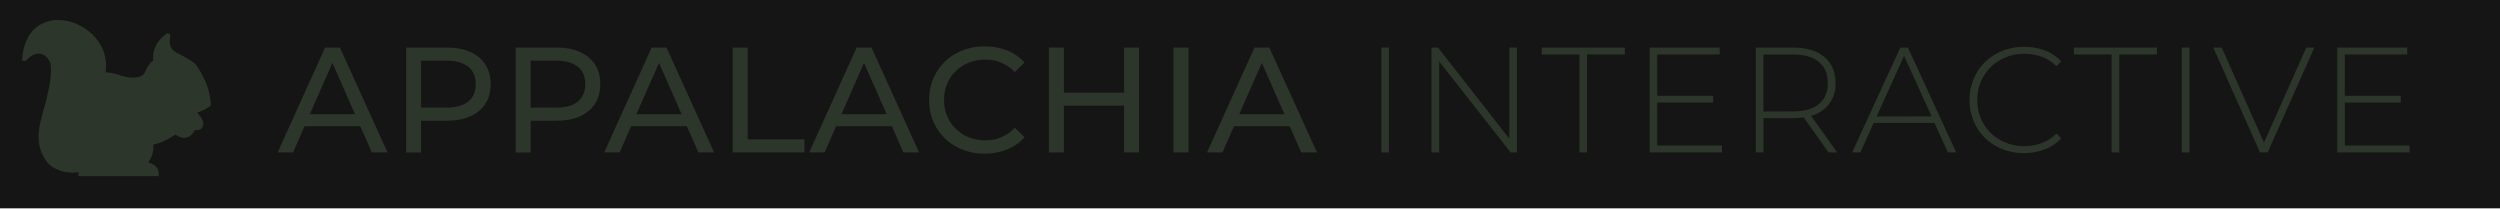
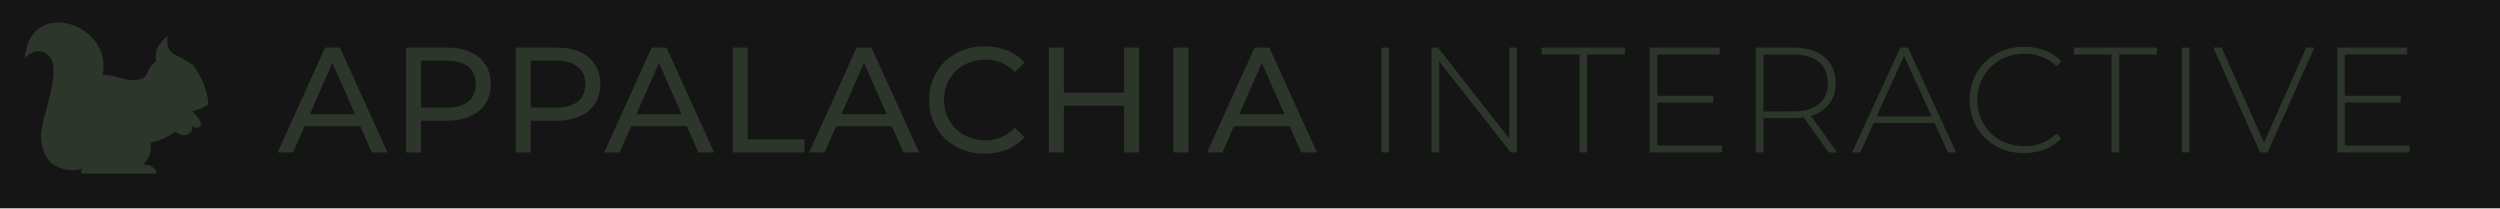
<svg xmlns="http://www.w3.org/2000/svg" width="1536" height="128" viewBox="0 0 1536 128">
  <defs>
    <style>
      .cls-1 {
        fill: #161515;
      }

      .cls-2 {
        fill: none;
      }

-       .cls-3, .cls-4 {
+       .cls-3 {
        fill: #2d362a;
-       }
- 
-       .cls-3 {
-         stroke: #2d362a;
-         stroke-miterlimit: 7.57;
-         stroke-width: 3.08px;
      }
    </style>
  </defs>
  <g id="Layer_2" data-name="Layer 2">
    <g id="Squirrel_Strip_Logo_Green" data-name="Squirrel Strip Logo Green">
      <rect id="Background" class="cls-1" width="1536" height="128" />
      <g>
        <rect id="Background-2" data-name="Background" class="cls-2" width="1536" height="128" />
        <path id="Squirrel_Filled" data-name="Squirrel Filled" class="cls-3" d="M121.53,78.49A4.46,4.46,0,0,1,118,77.37a.05.05,0,0,0-.09,0,3.55,3.55,0,0,1-.16,2.83,5.24,5.24,0,0,1-7.23,2.26l-3-1.53a0,0,0,0,0,0,0c-.17.12-1.11.84-2.54,1.74C101,85.07,97,87,92.36,87.54a0,0,0,0,0,0,.06C94.08,94.9,88.73,100.3,88,101a.05.05,0,0,0,0,.09c8,.21,8,5,8,5.54a0,0,0,0,1,0,0H49.82a0,0,0,0,1,0,0l.3-2.76s0-.07-.06-.06c-6.65,1.88-14.83.08-19.45-4.59h0C20.72,87.1,27,73.86,30,61.67c2.18-8.92,4.22-19.73,1.82-24.65-3.28-6.75-10.69-7.68-16.55-1.25,0,0-.09,0-.09,0C18.52-3,69.94,15.44,63,45.84a0,0,0,0,0,0,.06,31.5,31.5,0,0,1,11.42,2.21S85.54,51.76,90,46v0c.09-.24,2.36-6.58,5.9-8.06a.08.08,0,0,0,0-.07c-.19-.66-2.2-8.77,7.15-15.87a.05.05,0,0,1,.08.05c-.27,1-1.65,7.27,3.17,10.83h0c.23.12,11.72,6.12,12.7,7.63S127.29,51.41,128,64.1a.05.05,0,0,1,0,.05,25.73,25.73,0,0,1-9.77,4.19.05.05,0,0,0,0,.09c.87.8,8.56,8,3.42,10Z" />
        <g>
-           <path class="cls-4" d="M221.35,77.54H187.13l-7.08,16.1h-9.48l29.16-64.4h9.11l29.26,64.4h-9.66Zm-3.22-7.36L204.24,38.63,190.35,70.18Z" />
-           <path class="cls-4" d="M294.31,35.22q7.17,6,7.18,16.47t-7.18,16.47q-7.17,6-19.69,6H258.71v19.5h-9.2V29.24h25.11Q287.13,29.24,294.31,35.22Zm-6.62,27.19q4.59-3.73,4.6-10.72T287.69,41q-4.6-3.72-13.34-3.72H258.71V66.13h15.64Q283.08,66.13,287.69,62.41Z" />
-           <path class="cls-4" d="M361.65,35.22q7.19,6,7.18,16.47t-7.18,16.47q-7.17,6-19.69,6H326.05v19.5h-9.2V29.24H342Q354.47,29.24,361.65,35.22ZM355,62.41q4.59-3.73,4.6-10.72T355,41q-4.61-3.72-13.34-3.72H326.05V66.13h15.64Q350.42,66.13,355,62.41Z" />
-           <path class="cls-4" d="M422,77.54H387.78l-7.08,16.1h-9.48l29.16-64.4h9.11l29.26,64.4h-9.66Zm-3.22-7.36L404.89,38.63,391,70.18Z" />
-           <path class="cls-4" d="M450.16,29.24h9.19v56.4h34.87v8H450.16Z" />
-           <path class="cls-4" d="M548,77.54H513.73l-7.09,16.1h-9.47l29.16-64.4h9.11l29.25,64.4H555Zm-3.22-7.36L530.84,38.63,517,70.18Z" />
-           <path class="cls-4" d="M587.46,90.1a31.52,31.52,0,0,1-12.19-11.78,32.63,32.63,0,0,1-4.41-16.88,32.68,32.68,0,0,1,4.41-16.88,31.45,31.45,0,0,1,12.24-11.78A35.82,35.82,0,0,1,605,28.51,36.41,36.41,0,0,1,618.79,31a28.14,28.14,0,0,1,10.67,7.49l-6,5.8a24,24,0,0,0-18.12-7.64,26.36,26.36,0,0,0-13,3.22,23.43,23.43,0,0,0-9.06,8.88,24.81,24.81,0,0,0-3.26,12.65,24.81,24.81,0,0,0,3.26,12.65A23.43,23.43,0,0,0,592.38,83a26.25,26.25,0,0,0,13,3.22,24.06,24.06,0,0,0,18.12-7.73l6,5.8a28.54,28.54,0,0,1-10.72,7.54,36.17,36.17,0,0,1-13.84,2.58A35.59,35.59,0,0,1,587.46,90.1Z" />
-           <path class="cls-4" d="M699.84,29.24v64.4h-9.2V64.94h-37v28.7h-9.2V29.24h9.2V56.93h37V29.24Z" />
-           <path class="cls-4" d="M721,29.24h9.2v64.4H721Z" />
-           <path class="cls-4" d="M792.39,77.54H758.17l-7.09,16.1h-9.47l29.16-64.4h9.11l29.26,64.4h-9.66Zm-3.22-7.36L775.28,38.63,761.39,70.18Z" />
-           <path class="cls-4" d="M848.7,29.24h4.69v64.4H848.7Z" />
-           <path class="cls-4" d="M932,29.24v64.4h-3.87L884.21,37.71V93.64h-4.69V29.24h4l43.79,55.94V29.24Z" />
-           <path class="cls-4" d="M970.41,33.47H947.23V29.24h51.06v4.23H975.1V93.64h-4.69Z" />
-           <path class="cls-4" d="M1058,89.41v4.23h-44.43V29.24h43v4.23h-38.36v25.4h34.32V63h-34.32v26.4Z" />
-           <path class="cls-4" d="M1123.5,93.64l-15.37-21.53a46.37,46.37,0,0,1-6.25.46h-18.4V93.64h-4.69V29.24h23.09q12.13,0,19,5.75t6.9,16a20.73,20.73,0,0,1-3.91,12.84,20.74,20.74,0,0,1-11.18,7.31l16.1,22.54Zm-21.62-25.21q10.3,0,15.73-4.55T1123,51q0-8.37-5.43-12.92t-15.73-4.56h-18.4v35Z" />
-           <path class="cls-4" d="M1188.54,75.52h-37.35L1143,93.64h-5.06l29.62-64.4h4.7l29.62,64.4h-5.06Zm-1.75-4-16.93-37.17L1153,71.56Z" />
-           <path class="cls-4" d="M1226.49,89.87a31.28,31.28,0,0,1-12-11.68,32.53,32.53,0,0,1-4.37-16.75,32.51,32.51,0,0,1,4.37-16.74,31.31,31.31,0,0,1,12-11.69,34.45,34.45,0,0,1,17.06-4.23A35.57,35.57,0,0,1,1256.43,31a26.41,26.41,0,0,1,10,6.67l-2.94,3q-7.73-7.64-19.78-7.63A29.7,29.7,0,0,0,1229,36.79,26.94,26.94,0,0,0,1218.62,47a28.37,28.37,0,0,0-3.77,14.49,28.32,28.32,0,0,0,3.77,14.49A26.89,26.89,0,0,0,1229,86.1a29.81,29.81,0,0,0,14.72,3.68q12,0,19.78-7.73l2.94,3a27,27,0,0,1-10.07,6.71,35.11,35.11,0,0,1-12.84,2.3A34.45,34.45,0,0,1,1226.49,89.87Z" />
-           <path class="cls-4" d="M1297.38,33.47h-23.19V29.24h51.06v4.23h-23.18V93.64h-4.69Z" />
-           <path class="cls-4" d="M1340.52,29.24h4.69v64.4h-4.69Z" />
-           <path class="cls-4" d="M1421.94,29.24l-28.7,64.4h-4.69l-28.71-64.4H1365l26,58.33,26-58.33Z" />
-           <path class="cls-4" d="M1480.45,89.41v4.23H1436V29.24h43v4.23h-38.36v25.4H1475V63h-34.32v26.4Z" />
+           <path class="cls-3" d="M221.35,77.54H187.13l-7.08,16.1h-9.48l29.16-64.4h9.11l29.26,64.4h-9.66Zm-3.22-7.36L204.24,38.63,190.35,70.18Z" />
+           <path class="cls-3" d="M294.31,35.22q7.17,6,7.18,16.47t-7.18,16.47q-7.17,6-19.69,6H258.71v19.5h-9.2V29.24h25.11Q287.13,29.24,294.31,35.22Zm-6.62,27.19q4.59-3.73,4.6-10.72T287.69,41q-4.6-3.72-13.34-3.72H258.71V66.13h15.64Q283.08,66.13,287.69,62.41Z" />
+           <path class="cls-3" d="M361.65,35.22q7.19,6,7.18,16.47t-7.18,16.47q-7.17,6-19.69,6H326.05v19.5h-9.2V29.24H342Q354.47,29.24,361.65,35.22ZM355,62.41q4.59-3.73,4.6-10.72T355,41q-4.61-3.72-13.34-3.72H326.05V66.13h15.64Q350.42,66.13,355,62.41Z" />
+           <path class="cls-3" d="M422,77.54H387.78l-7.08,16.1h-9.48l29.16-64.4h9.11l29.26,64.4h-9.66Zm-3.22-7.36L404.89,38.63,391,70.18Z" />
+           <path class="cls-3" d="M450.16,29.24h9.19v56.4h34.87v8H450.16Z" />
+           <path class="cls-3" d="M548,77.54H513.73l-7.09,16.1h-9.47l29.16-64.4h9.11l29.25,64.4H555Zm-3.22-7.36L530.84,38.63,517,70.18Z" />
+           <path class="cls-3" d="M587.46,90.1a31.52,31.52,0,0,1-12.19-11.78,32.63,32.63,0,0,1-4.41-16.88,32.68,32.68,0,0,1,4.41-16.88,31.45,31.45,0,0,1,12.24-11.78A35.82,35.82,0,0,1,605,28.51,36.41,36.41,0,0,1,618.79,31a28.14,28.14,0,0,1,10.67,7.49l-6,5.8a24,24,0,0,0-18.12-7.64,26.36,26.36,0,0,0-13,3.22,23.43,23.43,0,0,0-9.06,8.88,24.81,24.81,0,0,0-3.26,12.65,24.81,24.81,0,0,0,3.26,12.65A23.43,23.43,0,0,0,592.38,83a26.25,26.25,0,0,0,13,3.22,24.06,24.06,0,0,0,18.12-7.73l6,5.8a28.54,28.54,0,0,1-10.72,7.54,36.17,36.17,0,0,1-13.84,2.58A35.59,35.59,0,0,1,587.46,90.1Z" />
+           <path class="cls-3" d="M699.84,29.24v64.4h-9.2V64.94h-37v28.7h-9.2V29.24h9.2V56.93h37V29.24Z" />
+           <path class="cls-3" d="M721,29.24h9.2v64.4H721Z" />
+           <path class="cls-3" d="M792.39,77.54H758.17l-7.09,16.1h-9.47l29.16-64.4h9.11l29.26,64.4h-9.66Zm-3.22-7.36L775.28,38.63,761.39,70.18Z" />
+           <path class="cls-3" d="M848.7,29.24h4.69v64.4H848.7Z" />
+           <path class="cls-3" d="M932,29.24v64.4h-3.87L884.21,37.71V93.64h-4.69V29.24h4l43.79,55.94V29.24Z" />
+           <path class="cls-3" d="M970.41,33.47H947.23V29.24h51.06v4.23H975.1V93.64h-4.69Z" />
+           <path class="cls-3" d="M1058,89.41v4.23h-44.43V29.24h43v4.23h-38.36v25.4h34.32V63h-34.32v26.4Z" />
+           <path class="cls-3" d="M1123.5,93.64l-15.37-21.53a46.37,46.37,0,0,1-6.25.46h-18.4V93.64h-4.69V29.24h23.09q12.13,0,19,5.75t6.9,16a20.73,20.73,0,0,1-3.91,12.84,20.74,20.74,0,0,1-11.18,7.31l16.1,22.54Zm-21.62-25.21q10.3,0,15.73-4.55T1123,51q0-8.37-5.43-12.92t-15.73-4.56h-18.4v35Z" />
+           <path class="cls-3" d="M1188.54,75.52h-37.35L1143,93.64h-5.06l29.62-64.4h4.7l29.62,64.4h-5.06Zm-1.75-4-16.93-37.17L1153,71.56Z" />
+           <path class="cls-3" d="M1226.49,89.87a31.28,31.28,0,0,1-12-11.68,32.53,32.53,0,0,1-4.37-16.75,32.51,32.51,0,0,1,4.37-16.74,31.31,31.31,0,0,1,12-11.69,34.45,34.45,0,0,1,17.06-4.23A35.57,35.57,0,0,1,1256.43,31a26.41,26.41,0,0,1,10,6.67l-2.94,3q-7.73-7.64-19.78-7.63A29.7,29.7,0,0,0,1229,36.79,26.94,26.94,0,0,0,1218.62,47a28.37,28.37,0,0,0-3.77,14.49,28.32,28.32,0,0,0,3.77,14.49A26.89,26.89,0,0,0,1229,86.1a29.81,29.81,0,0,0,14.72,3.68q12,0,19.78-7.73l2.94,3a27,27,0,0,1-10.07,6.71,35.11,35.11,0,0,1-12.84,2.3A34.45,34.45,0,0,1,1226.49,89.87Z" />
+           <path class="cls-3" d="M1297.38,33.47h-23.19V29.24h51.06v4.23h-23.18V93.64h-4.69Z" />
+           <path class="cls-3" d="M1340.52,29.24h4.69v64.4h-4.69Z" />
+           <path class="cls-3" d="M1421.94,29.24l-28.7,64.4h-4.69l-28.71-64.4H1365l26,58.33,26-58.33Z" />
+           <path class="cls-3" d="M1480.45,89.41v4.23H1436V29.24h43v4.23h-38.36v25.4H1475V63h-34.32v26.4Z" />
        </g>
      </g>
    </g>
  </g>
</svg>
